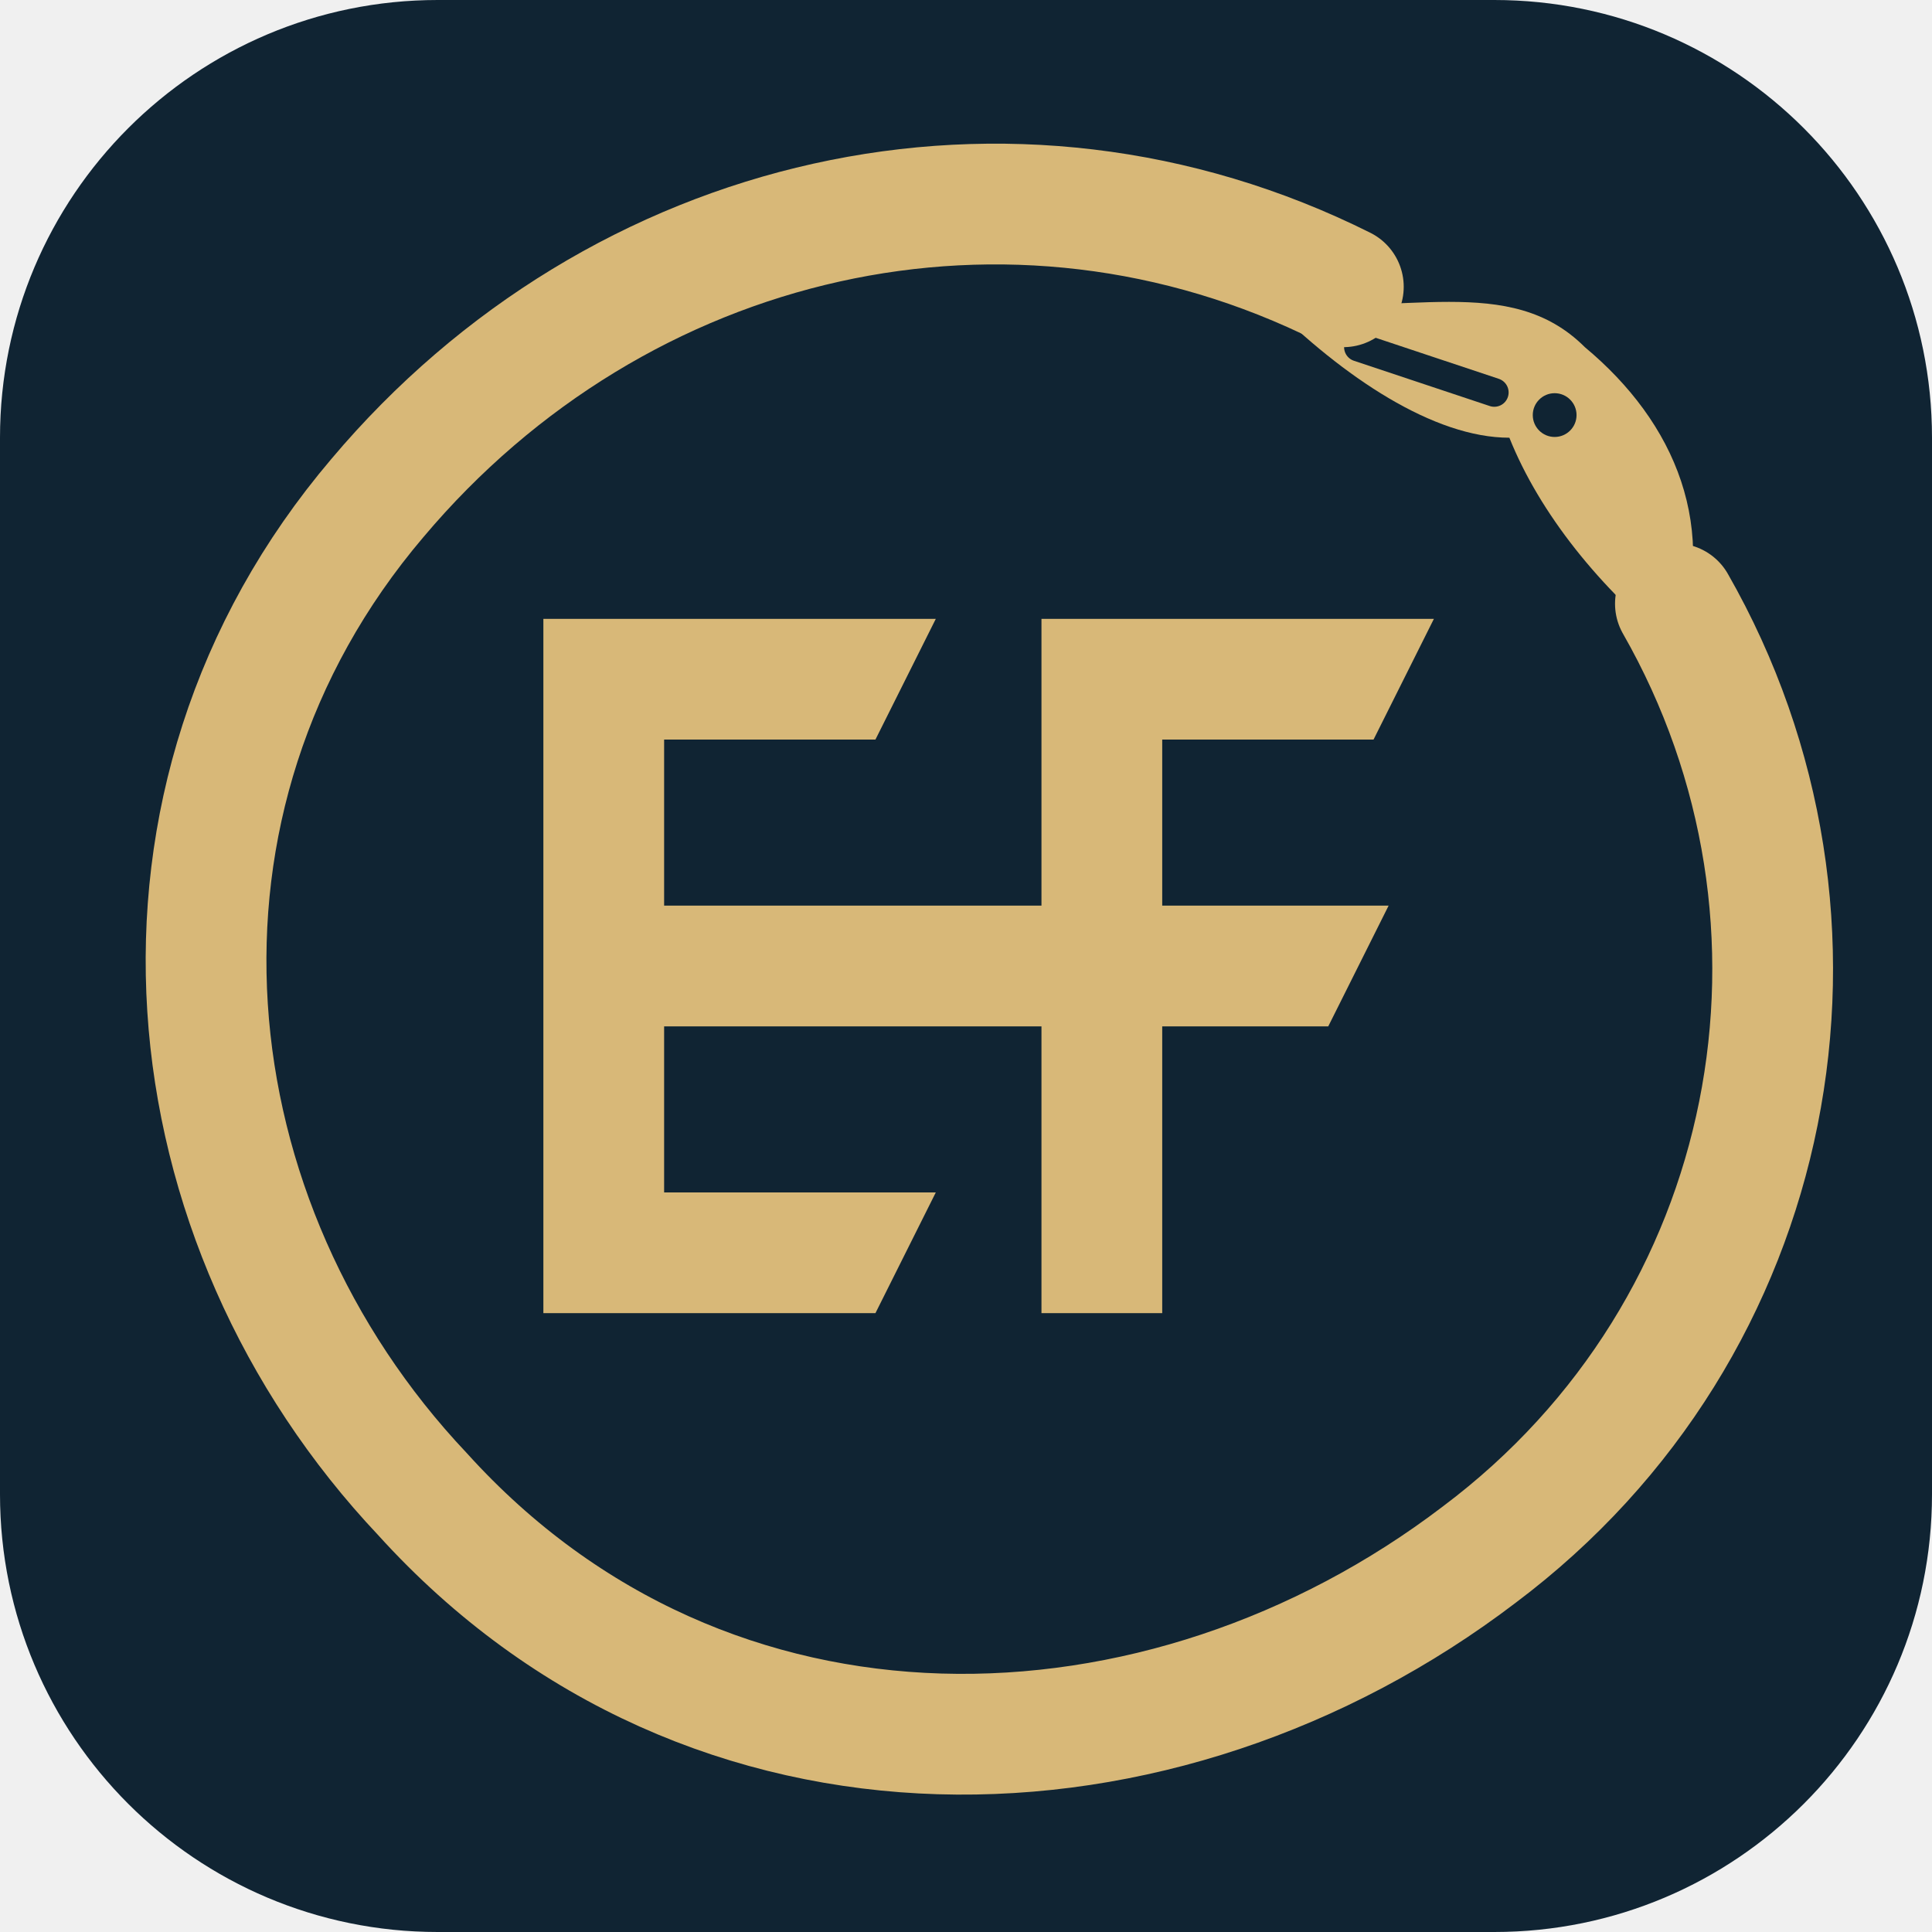
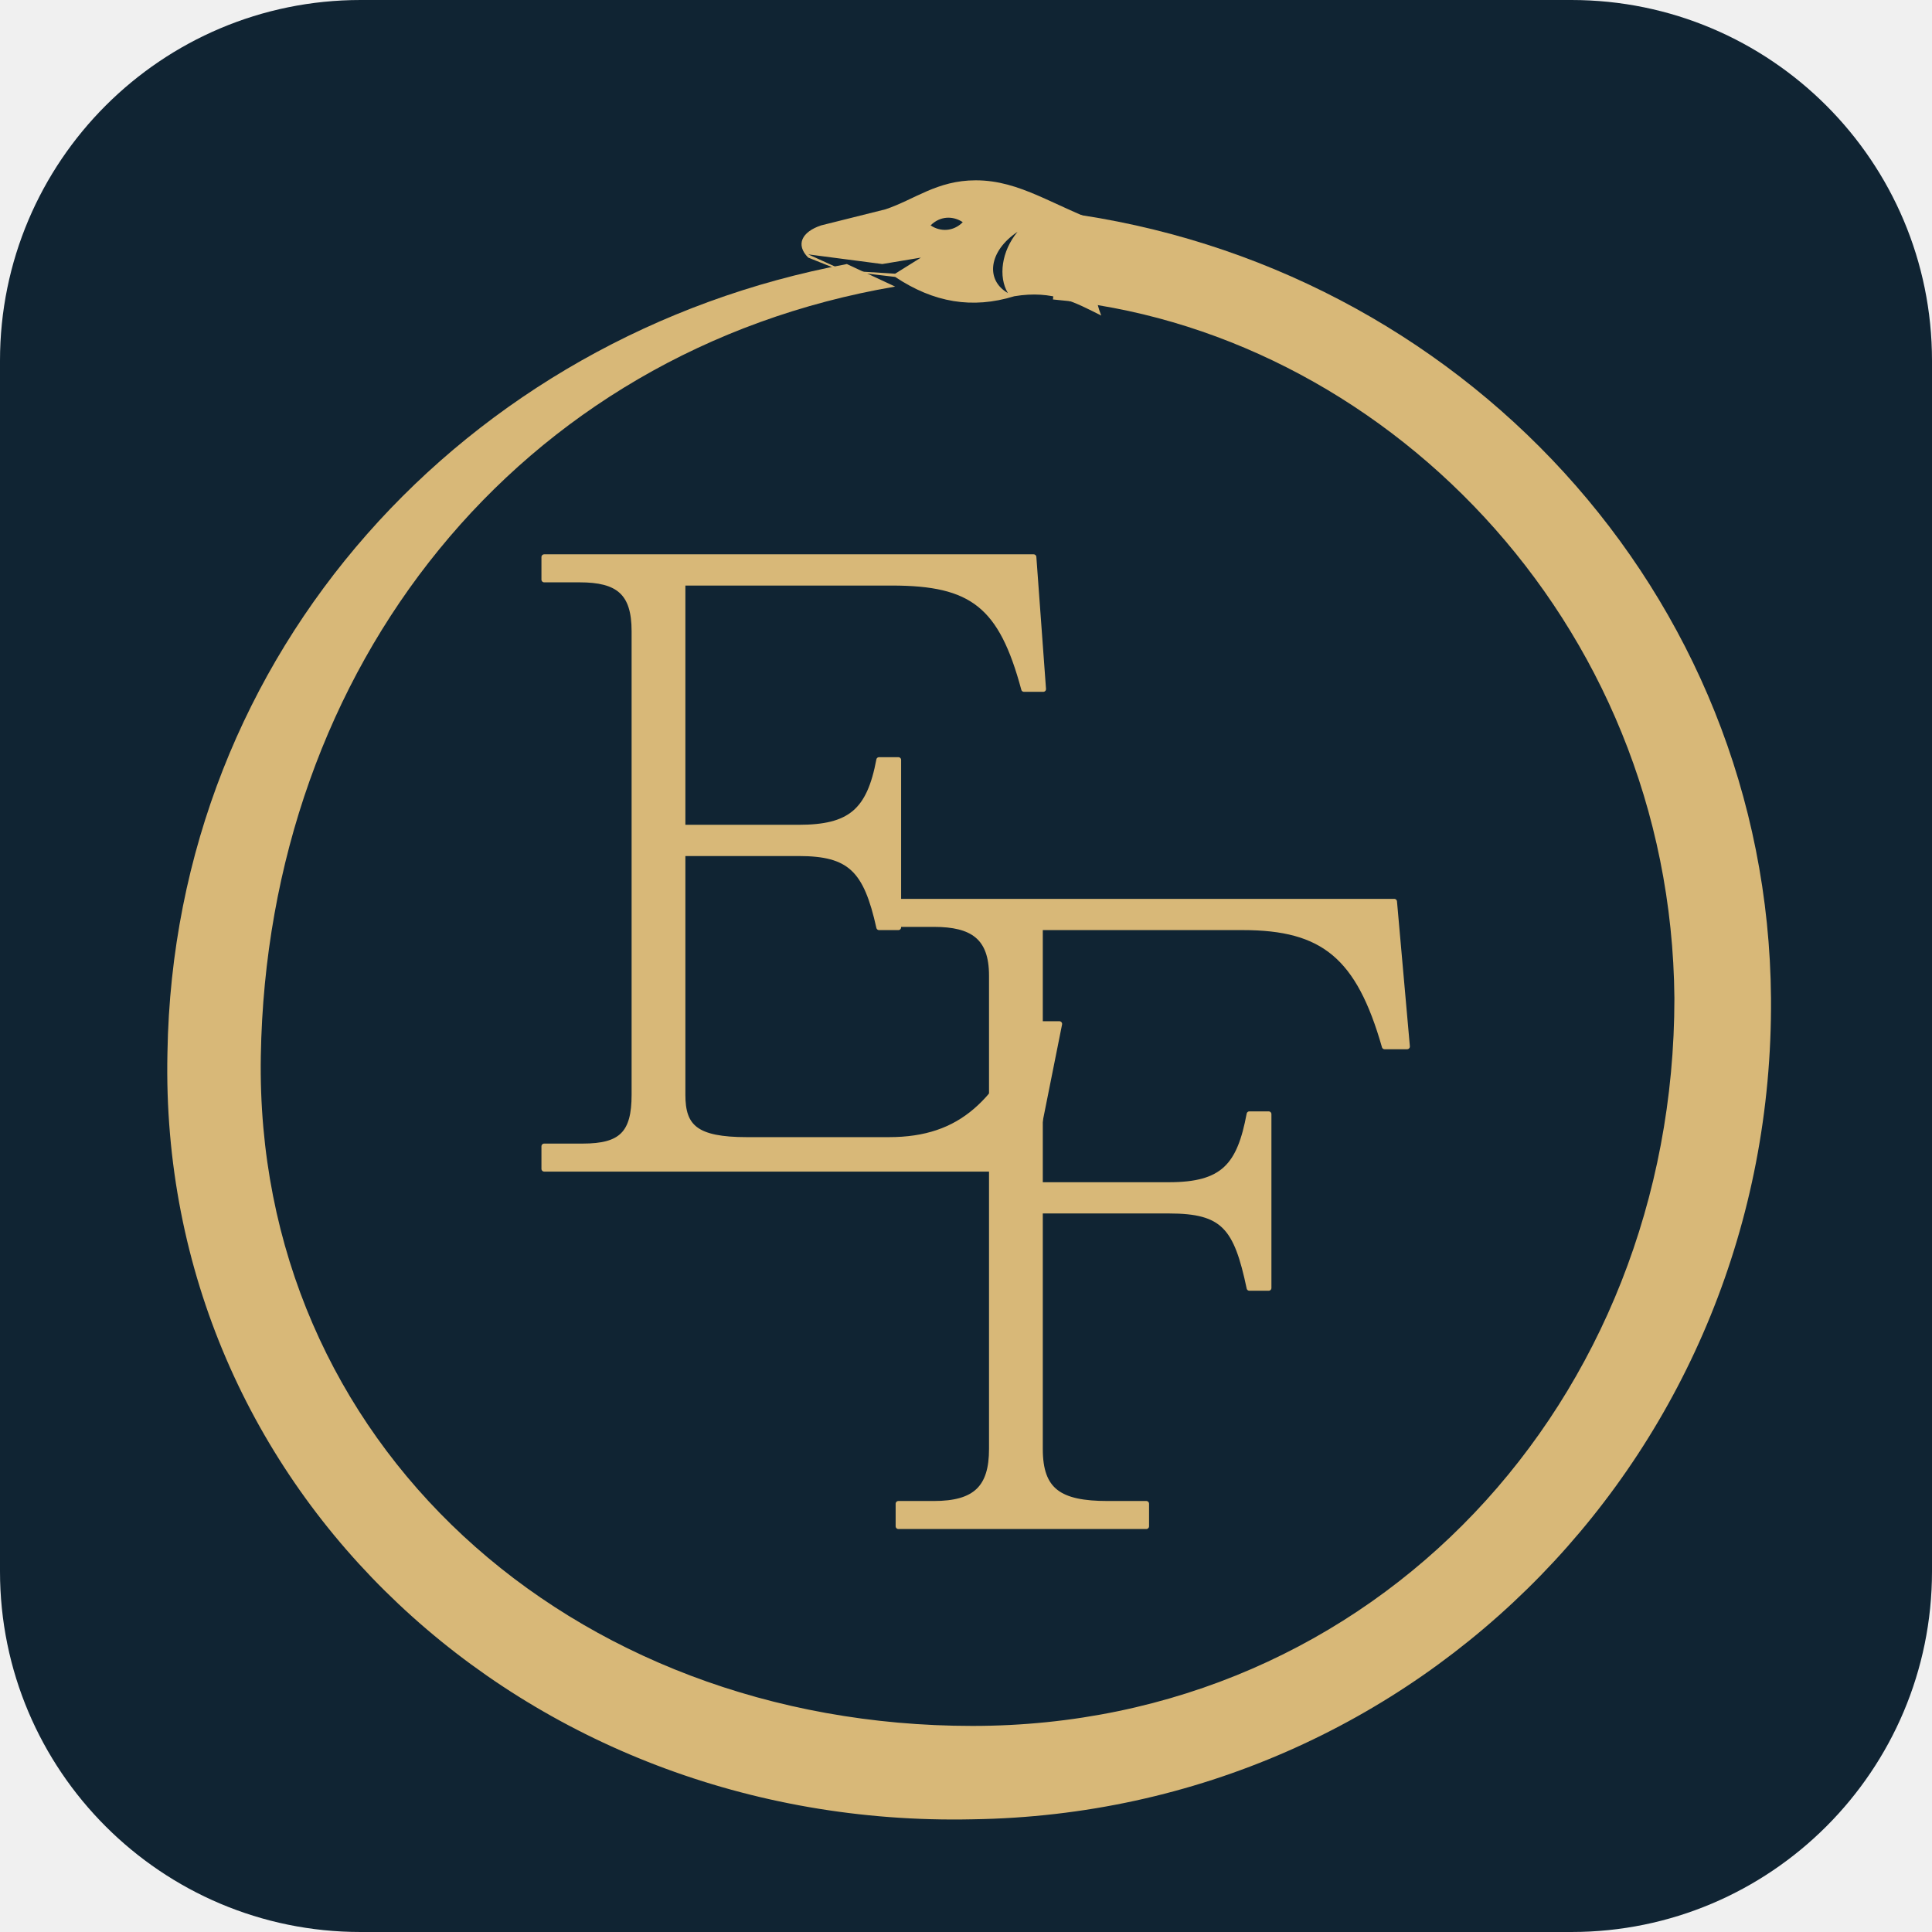
- <svg xmlns="http://www.w3.org/2000/svg" viewBox="0 0 128 128" fill="none" color="#D8B878">
-   <rect width="128" height="128" rx="29" fill="#102433" />
-   <path d="M89 19C67 8 41 14 25 33C8 53 11 81 28 99C47 120 77 119 98 103C118 88 123 61 111 40" stroke="currentColor" stroke-width="8" stroke-linecap="round" />
-   <defs>
-     <mask id="ef-serpent-cutouts">
-       <rect width="128" height="128" fill="white" />
-       <path d="M90 23L99 26" stroke="black" stroke-width="1.9" stroke-linecap="round" />
-       <circle cx="103" cy="27.5" r="1.45" fill="black" />
-     </mask>
-   </defs>
-   <path mask="url(#ef-serpent-cutouts)" d="M111 43C106 39 102 34 100 29C95 29 89 25 84 20C93 21 100 18 105 23C111 28 114 35 111 43Z" fill="currentColor" />
-   <path d="M36 41H62L58 49H44V60H69V41H95L91 49H77V60H92L88 68H77V87H69V68H44V79H62L58 87H36V41Z" fill="currentColor" />
+ <svg xmlns="http://www.w3.org/2000/svg" width="600" height="600" viewBox="0 0 600 600" fill="none" role="img" aria-label="Eternity Flux serif EF monogram within an ouroboros">
+   <rect width="600" height="600" rx="112" fill="#102433" />
+   <g fill="#D8B878">
+     <path id="serpent-body" d="M330 66 C453 82 549 184 550 310 C551 450 441 563 302 565 C163 568 49 463 52 327 C54 202 145 104 263 82 L278 89 C161 109 83 207 81 328 C79 448 177 536 302 536 C427 536 520 435 520 310 C519 192 428 102 327 93 Z" />
+     <path id="serpent-head" fill-rule="evenodd" d="M344 70 C327 64 317 56 303 56 C291 56 284 62 275 65 L255 70 C249 72 247 76 251 80 L261 84 L278 86 C290 94 302 96 315 92 C327 90 334 94 342 98 C338 88 341 80 344 70 Z M289 70 C292 67 296 67 299 69 C296 72 292 72 289 70 Z M251 79 L274 82 L286 80 L278 85 L262 84 Z M316 72 C311 78 310 86 313 91 C306 87 307 78 316 72 Z" />
+     <path id="letter-e" stroke="#D8B878" stroke-width="1.7" stroke-linejoin="round" d="M169 173 H321 L324 214 H318 C311 188 302 181 277 181 H212 V257 H248 C264 257 270 252 273 236 H279 V288 H273 C269 270 264 265 248 265 H212 V340 C212 350 216 354 232 354 H276 C299 354 310 342 321 318 H329 L320 363 H169 V356 H181 C193 356 197 352 197 340 V196 C197 184 192 180 180 180 H169 Z" />
+     <path id="letter-f" stroke="#D8B878" stroke-width="1.7" stroke-linejoin="round" d="M279 280 H433 L437 325 H430 C422 297 411 288 386 288 H323 V368 H363 C380 368 385 362 388 346 H394 V400 H388 C384 381 380 376 363 376 H323 V450 C323 463 329 467 344 467 H356 V474 H279 V467 H290 C303 467 308 462 308 450 V303 C308 291 302 287 290 287 H279 Z" />
+   </g>
</svg>
